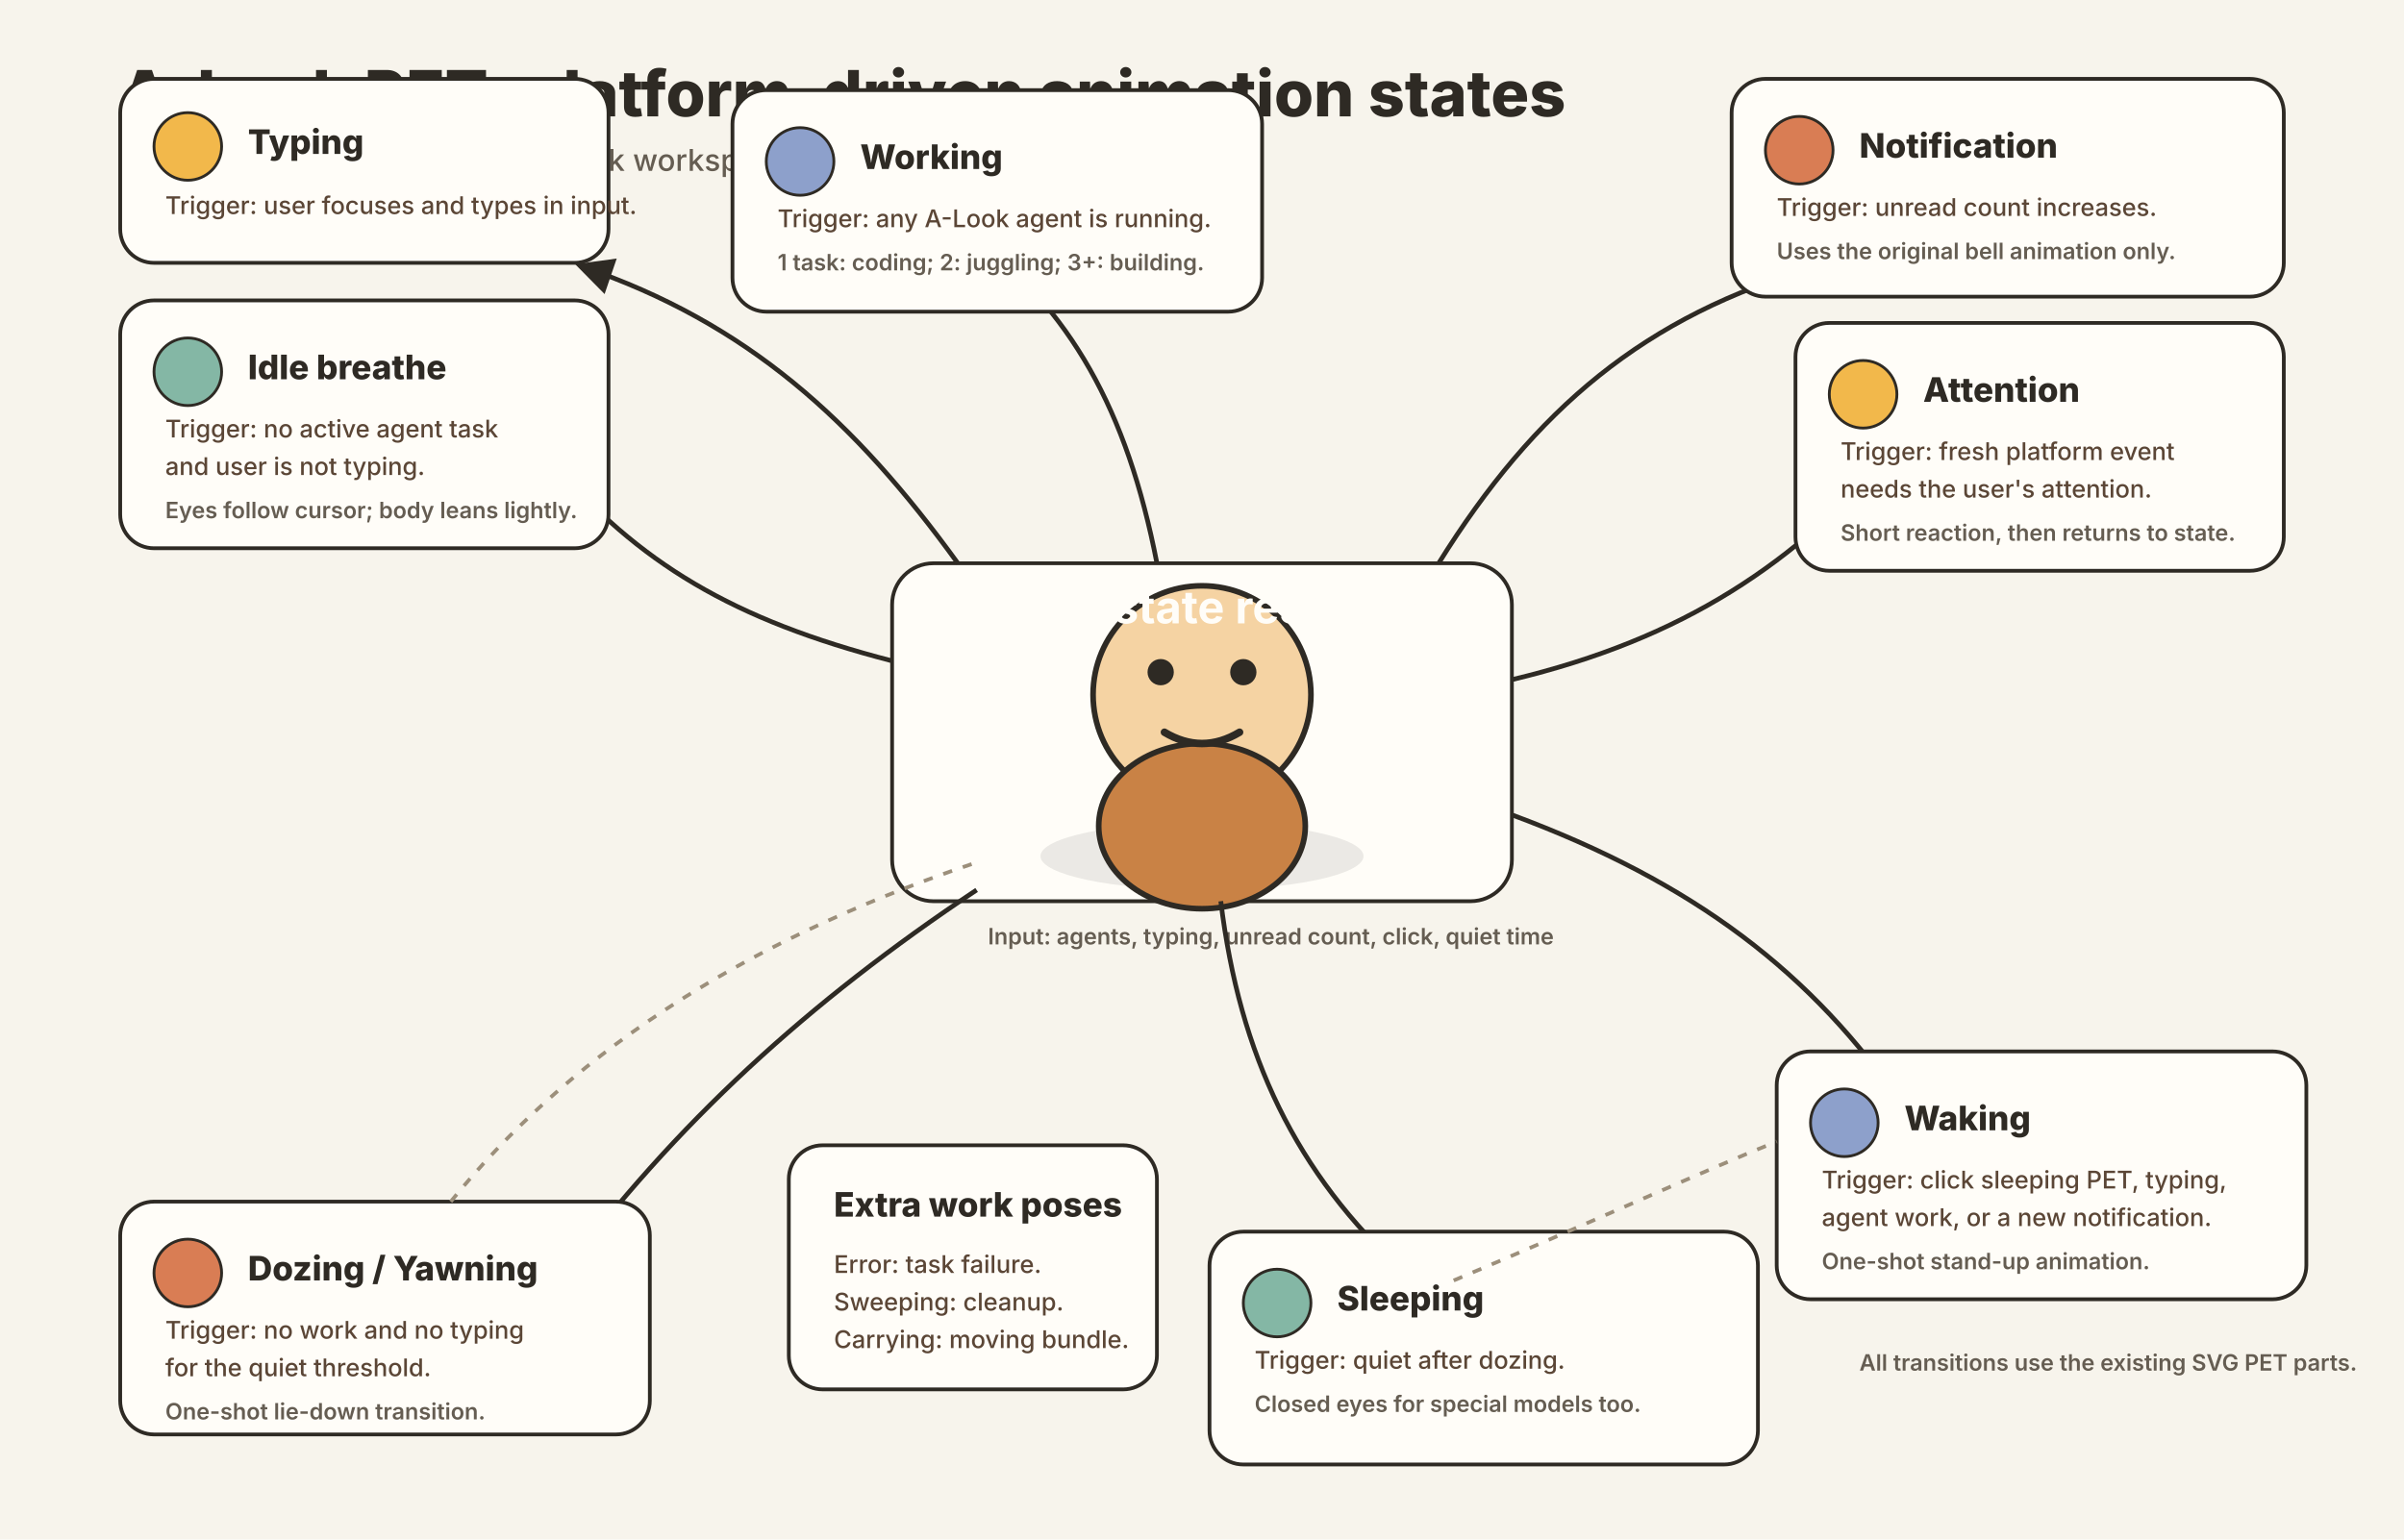
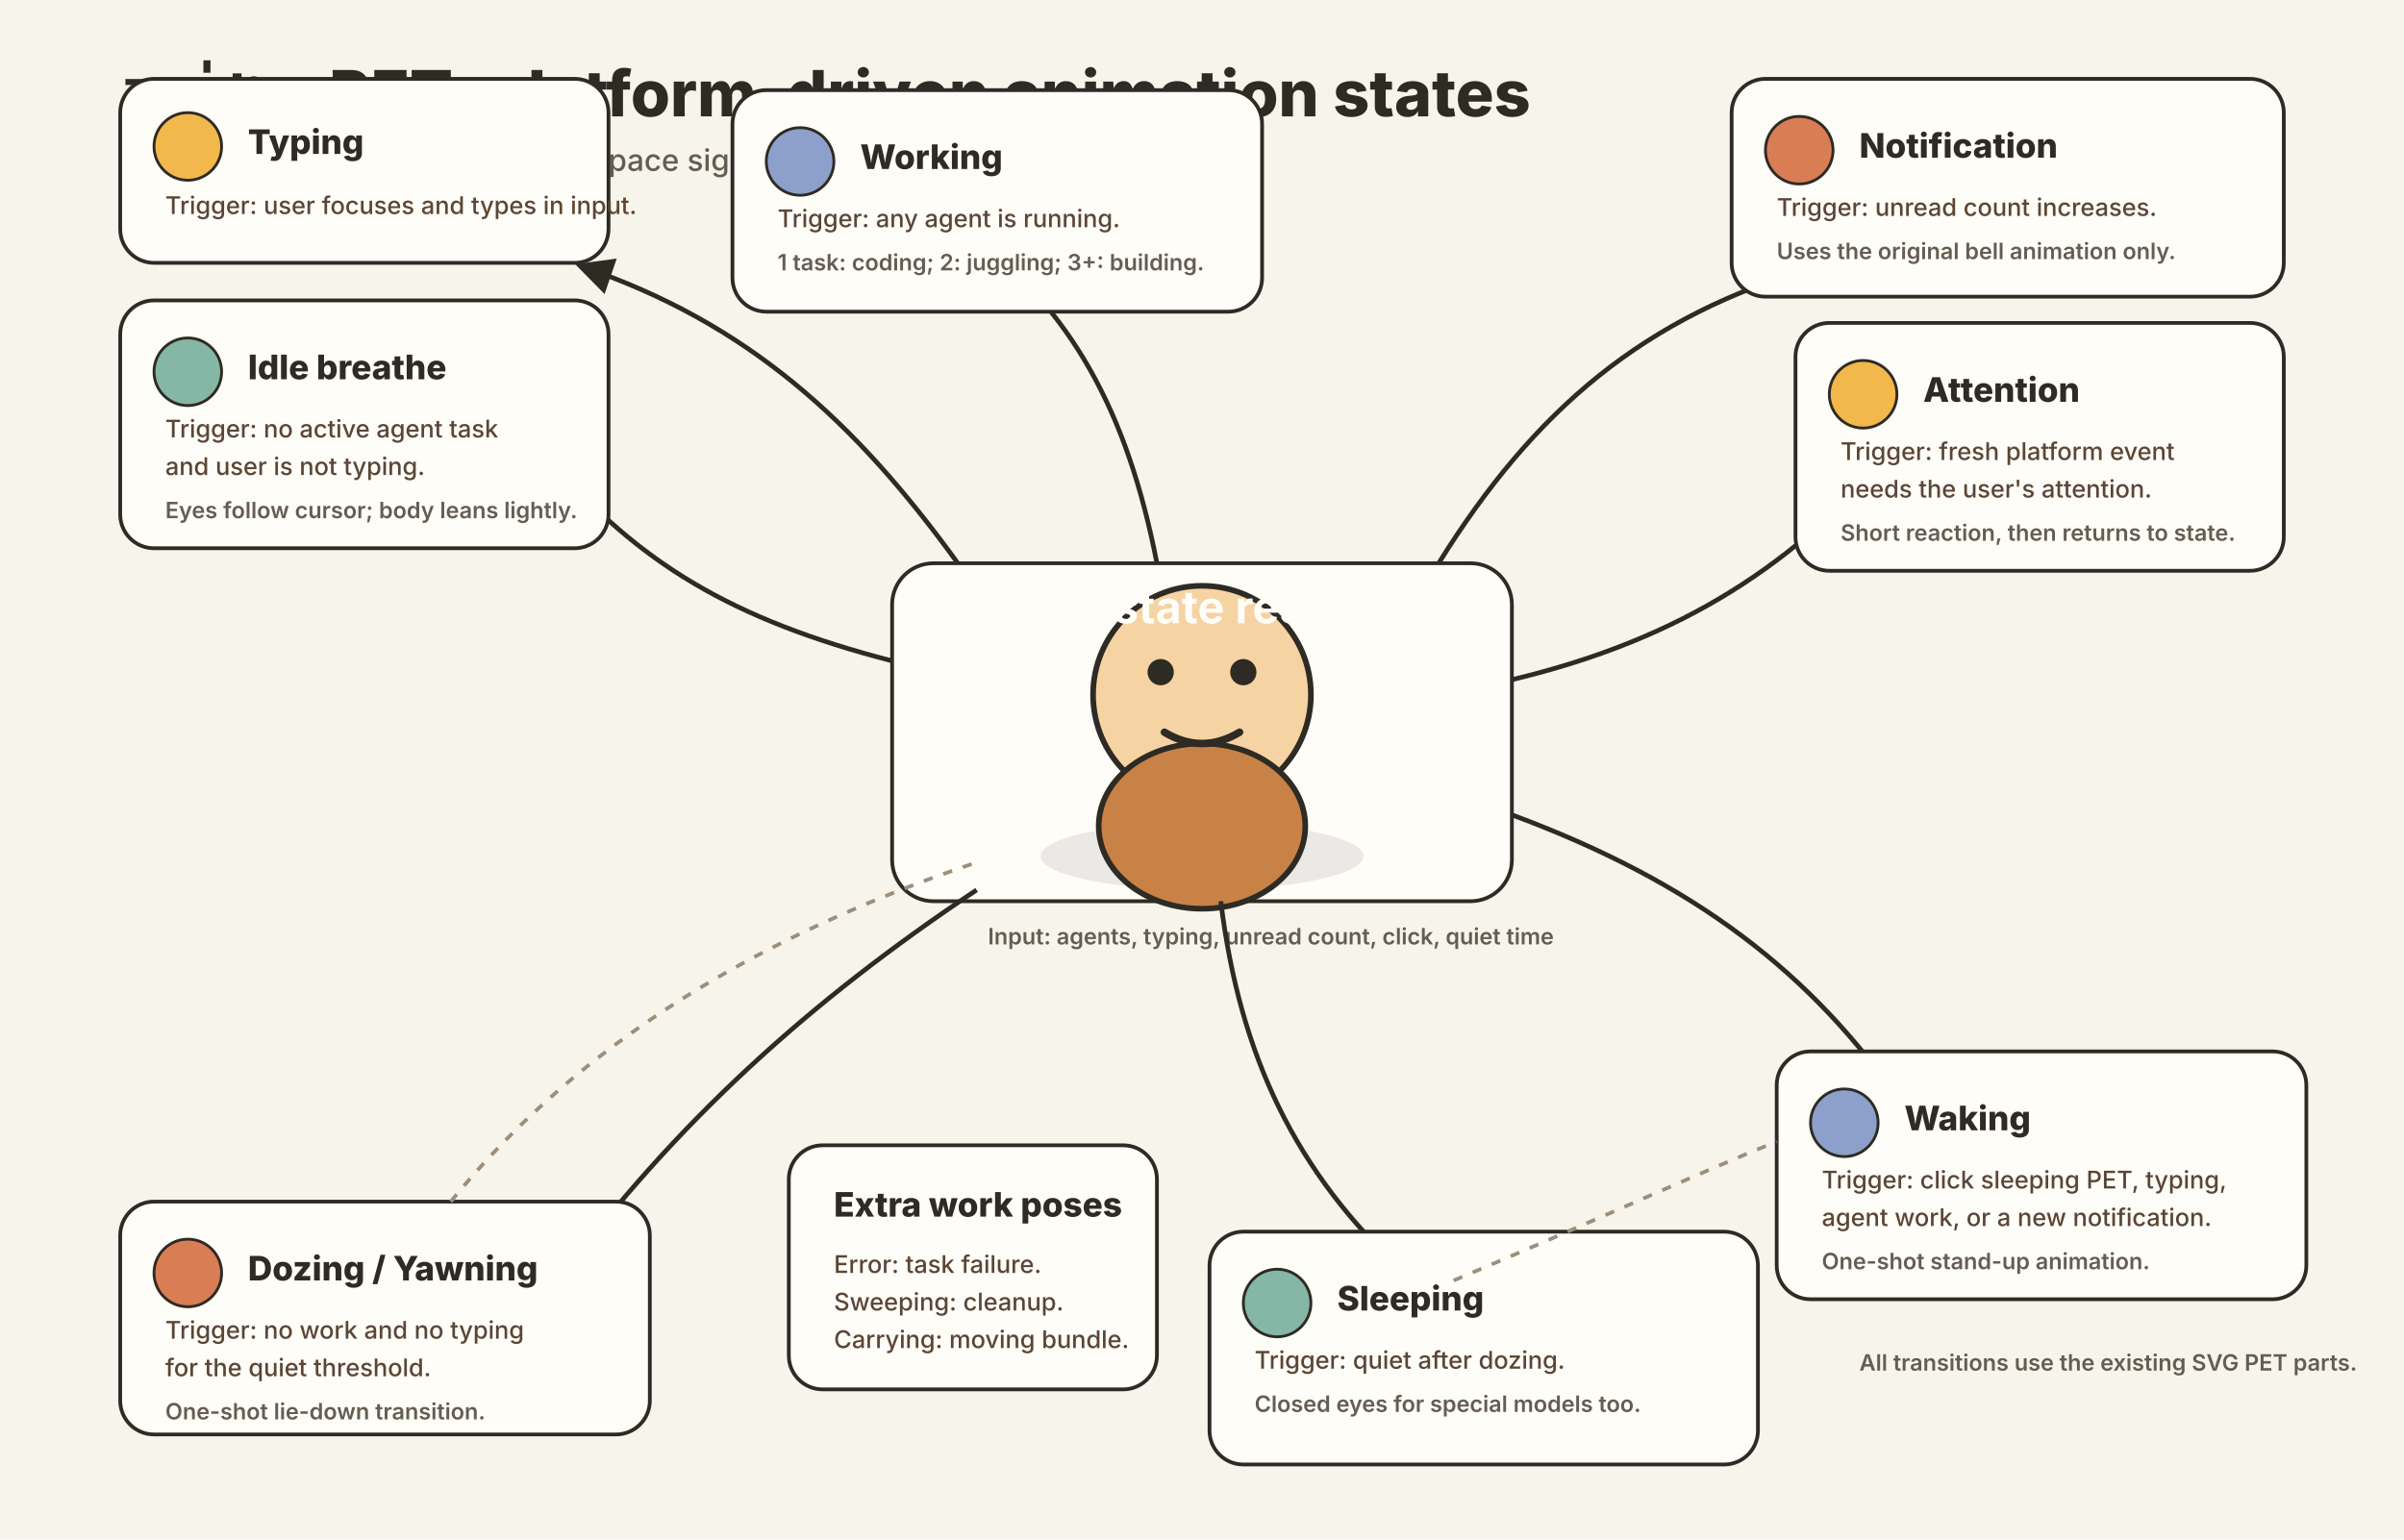
<svg xmlns="http://www.w3.org/2000/svg" width="1280" height="820" viewBox="0 0 1280 820" role="img" aria-labelledby="title desc">
  <defs>
    <style>
      .bg { fill: #f7f4ec; }
      .panel { fill: #fffdf8; stroke: #2e2a24; stroke-width: 2; }
      .hub { fill: #2e2a24; }
      .hubText { fill: #fffdf8; font: 700 24px Inter, Arial, sans-serif; }
      .title { fill: #2e2a24; font: 800 34px Inter, Arial, sans-serif; }
      .subtitle { fill: #655d52; font: 500 16px Inter, Arial, sans-serif; }
      .label { fill: #2e2a24; font: 800 18px Inter, Arial, sans-serif; }
      .body { fill: #5b4636; font: 500 13px Inter, Arial, sans-serif; }
      .small { fill: #655d52; font: 600 12px Inter, Arial, sans-serif; }
      .line { stroke: #2e2a24; stroke-width: 2.5; fill: none; }
      .dash { stroke: #9c8f7b; stroke-width: 2; stroke-dasharray: 5 6; fill: none; }
      .chip { fill: #e9dfcc; stroke: #2e2a24; stroke-width: 1.5; }
      .accent1 { fill: #f2b84b; }
      .accent2 { fill: #84b7a5; }
      .accent3 { fill: #d97d54; }
      .accent4 { fill: #8da0cb; }
      .shadow { fill: #000; opacity: 0.08; }
      .petBody { fill: #c98245; stroke: #2e2a24; stroke-width: 3; }
      .petFace { fill: #f5d3a3; stroke: #2e2a24; stroke-width: 3; }
      .eye { fill: #2e2a24; }
      .sleep { fill: none; stroke: #2e2a24; stroke-width: 4; stroke-linecap: round; }
    </style>
    <marker id="arrow" viewBox="0 0 10 10" refX="8" refY="5" markerWidth="8" markerHeight="8" orient="auto-start-reverse">
      <path d="M 0 0 L 10 5 L 0 10 z" fill="#2e2a24" />
    </marker>
  </defs>
  <rect class="bg" width="1280" height="820" />
-   <text class="title" x="64" y="62">A-Look PET: platform-driven animation states</text>
-   <text class="subtitle" x="64" y="91">Each motion is triggered by A-Look workspace signals, not random behavior.</text>
+   <text class="title" x="64" y="62">ភ្នាក់ងារ PET: platform-driven animation states</text>
+   <text class="subtitle" x="64" y="91">Each motion is triggered by workspace signals, not random behavior.</text>
  <rect class="panel" x="475" y="300" width="330" height="180" rx="22" />
  <ellipse class="shadow" cx="640" cy="456" rx="86" ry="18" />
  <circle class="petFace" cx="640" cy="370" r="58" />
  <ellipse class="petBody" cx="640" cy="440" rx="55" ry="44" />
  <circle class="eye" cx="618" cy="358" r="7" />
  <circle class="eye" cx="662" cy="358" r="7" />
  <path class="sleep" d="M620 390 Q640 402 660 390" />
  <text class="hubText" x="541" y="332">PET state resolver</text>
  <text class="small" x="526" y="503">Input: agents, typing, unread count, click, quiet time</text>
  <path class="line" marker-end="url(#arrow)" d="M475 352 C390 330 340 300 293 245" />
  <path class="line" marker-end="url(#arrow)" d="M510 300 C455 224 398 172 310 142" />
  <path class="line" marker-end="url(#arrow)" d="M616 300 C600 218 570 165 516 124" />
  <path class="line" marker-end="url(#arrow)" d="M766 300 C817 218 876 168 967 142" />
  <path class="line" marker-end="url(#arrow)" d="M805 362 C897 340 956 300 1010 238" />
  <path class="line" marker-end="url(#arrow)" d="M805 434 C902 470 965 518 1014 590" />
  <path class="line" marker-end="url(#arrow)" d="M650 480 C660 562 690 625 748 678" />
  <path class="line" marker-end="url(#arrow)" d="M520 474 C430 534 360 598 298 681" />
  <g transform="translate(64 160)">
    <rect class="panel" width="260" height="132" rx="18" />
    <circle class="chip accent2" cx="36" cy="38" r="18" />
    <text class="label" x="68" y="42">Idle breathe</text>
    <text class="body" x="24" y="73">Trigger: no active agent task</text>
    <text class="body" x="24" y="93">and user is not typing.</text>
    <text class="small" x="24" y="116">Eyes follow cursor; body leans lightly.</text>
  </g>
  <g transform="translate(64 42)">
    <rect class="panel" width="260" height="98" rx="18" />
    <circle class="chip accent1" cx="36" cy="36" r="18" />
    <text class="label" x="68" y="40">Typing</text>
    <text class="body" x="24" y="72">Trigger: user focuses and types in input.</text>
  </g>
  <g transform="translate(390 48)">
    <rect class="panel" width="282" height="118" rx="18" />
    <circle class="chip accent4" cx="36" cy="38" r="18" />
    <text class="label" x="68" y="42">Working</text>
-     <text class="body" x="24" y="73">Trigger: any A-Look agent is running.</text>
+     <text class="body" x="24" y="73">Trigger: any agent is running.</text>
    <text class="small" x="24" y="96">1 task: coding; 2: juggling; 3+: building.</text>
  </g>
  <g transform="translate(922 42)">
    <rect class="panel" width="294" height="116" rx="18" />
    <circle class="chip accent3" cx="36" cy="38" r="18" />
    <text class="label" x="68" y="42">Notification</text>
    <text class="body" x="24" y="73">Trigger: unread count increases.</text>
    <text class="small" x="24" y="96">Uses the original bell animation only.</text>
  </g>
  <g transform="translate(956 172)">
    <rect class="panel" width="260" height="132" rx="18" />
    <circle class="chip accent1" cx="36" cy="38" r="18" />
    <text class="label" x="68" y="42">Attention</text>
    <text class="body" x="24" y="73">Trigger: fresh platform event</text>
    <text class="body" x="24" y="93">needs the user's attention.</text>
    <text class="small" x="24" y="116">Short reaction, then returns to state.</text>
  </g>
  <g transform="translate(946 560)">
    <rect class="panel" width="282" height="132" rx="18" />
    <circle class="chip accent4" cx="36" cy="38" r="18" />
    <text class="label" x="68" y="42">Waking</text>
    <text class="body" x="24" y="73">Trigger: click sleeping PET, typing,</text>
    <text class="body" x="24" y="93">agent work, or a new notification.</text>
    <text class="small" x="24" y="116">One-shot stand-up animation.</text>
  </g>
  <g transform="translate(644 656)">
    <rect class="panel" width="292" height="124" rx="18" />
    <circle class="chip accent2" cx="36" cy="38" r="18" />
    <text class="label" x="68" y="42">Sleeping</text>
    <text class="body" x="24" y="73">Trigger: quiet after dozing.</text>
    <text class="small" x="24" y="96">Closed eyes for special models too.</text>
  </g>
  <g transform="translate(64 640)">
    <rect class="panel" width="282" height="124" rx="18" />
    <circle class="chip accent3" cx="36" cy="38" r="18" />
    <text class="label" x="68" y="42">Dozing / Yawning</text>
    <text class="body" x="24" y="73">Trigger: no work and no typing</text>
    <text class="body" x="24" y="93">for the quiet threshold.</text>
    <text class="small" x="24" y="116">One-shot lie-down transition.</text>
  </g>
  <g transform="translate(420 610)">
    <rect class="panel" width="196" height="130" rx="18" />
    <text class="label" x="24" y="38">Extra work poses</text>
    <text class="body" x="24" y="68">Error: task failure.</text>
    <text class="body" x="24" y="88">Sweeping: cleanup.</text>
    <text class="body" x="24" y="108">Carrying: moving bundle.</text>
  </g>
  <path class="dash" d="M774 682 C850 650 906 624 946 608" />
  <path class="dash" d="M240 640 C300 566 388 504 518 460" />
  <text class="small" x="990" y="730">All transitions use the existing SVG PET parts.</text>
</svg>
